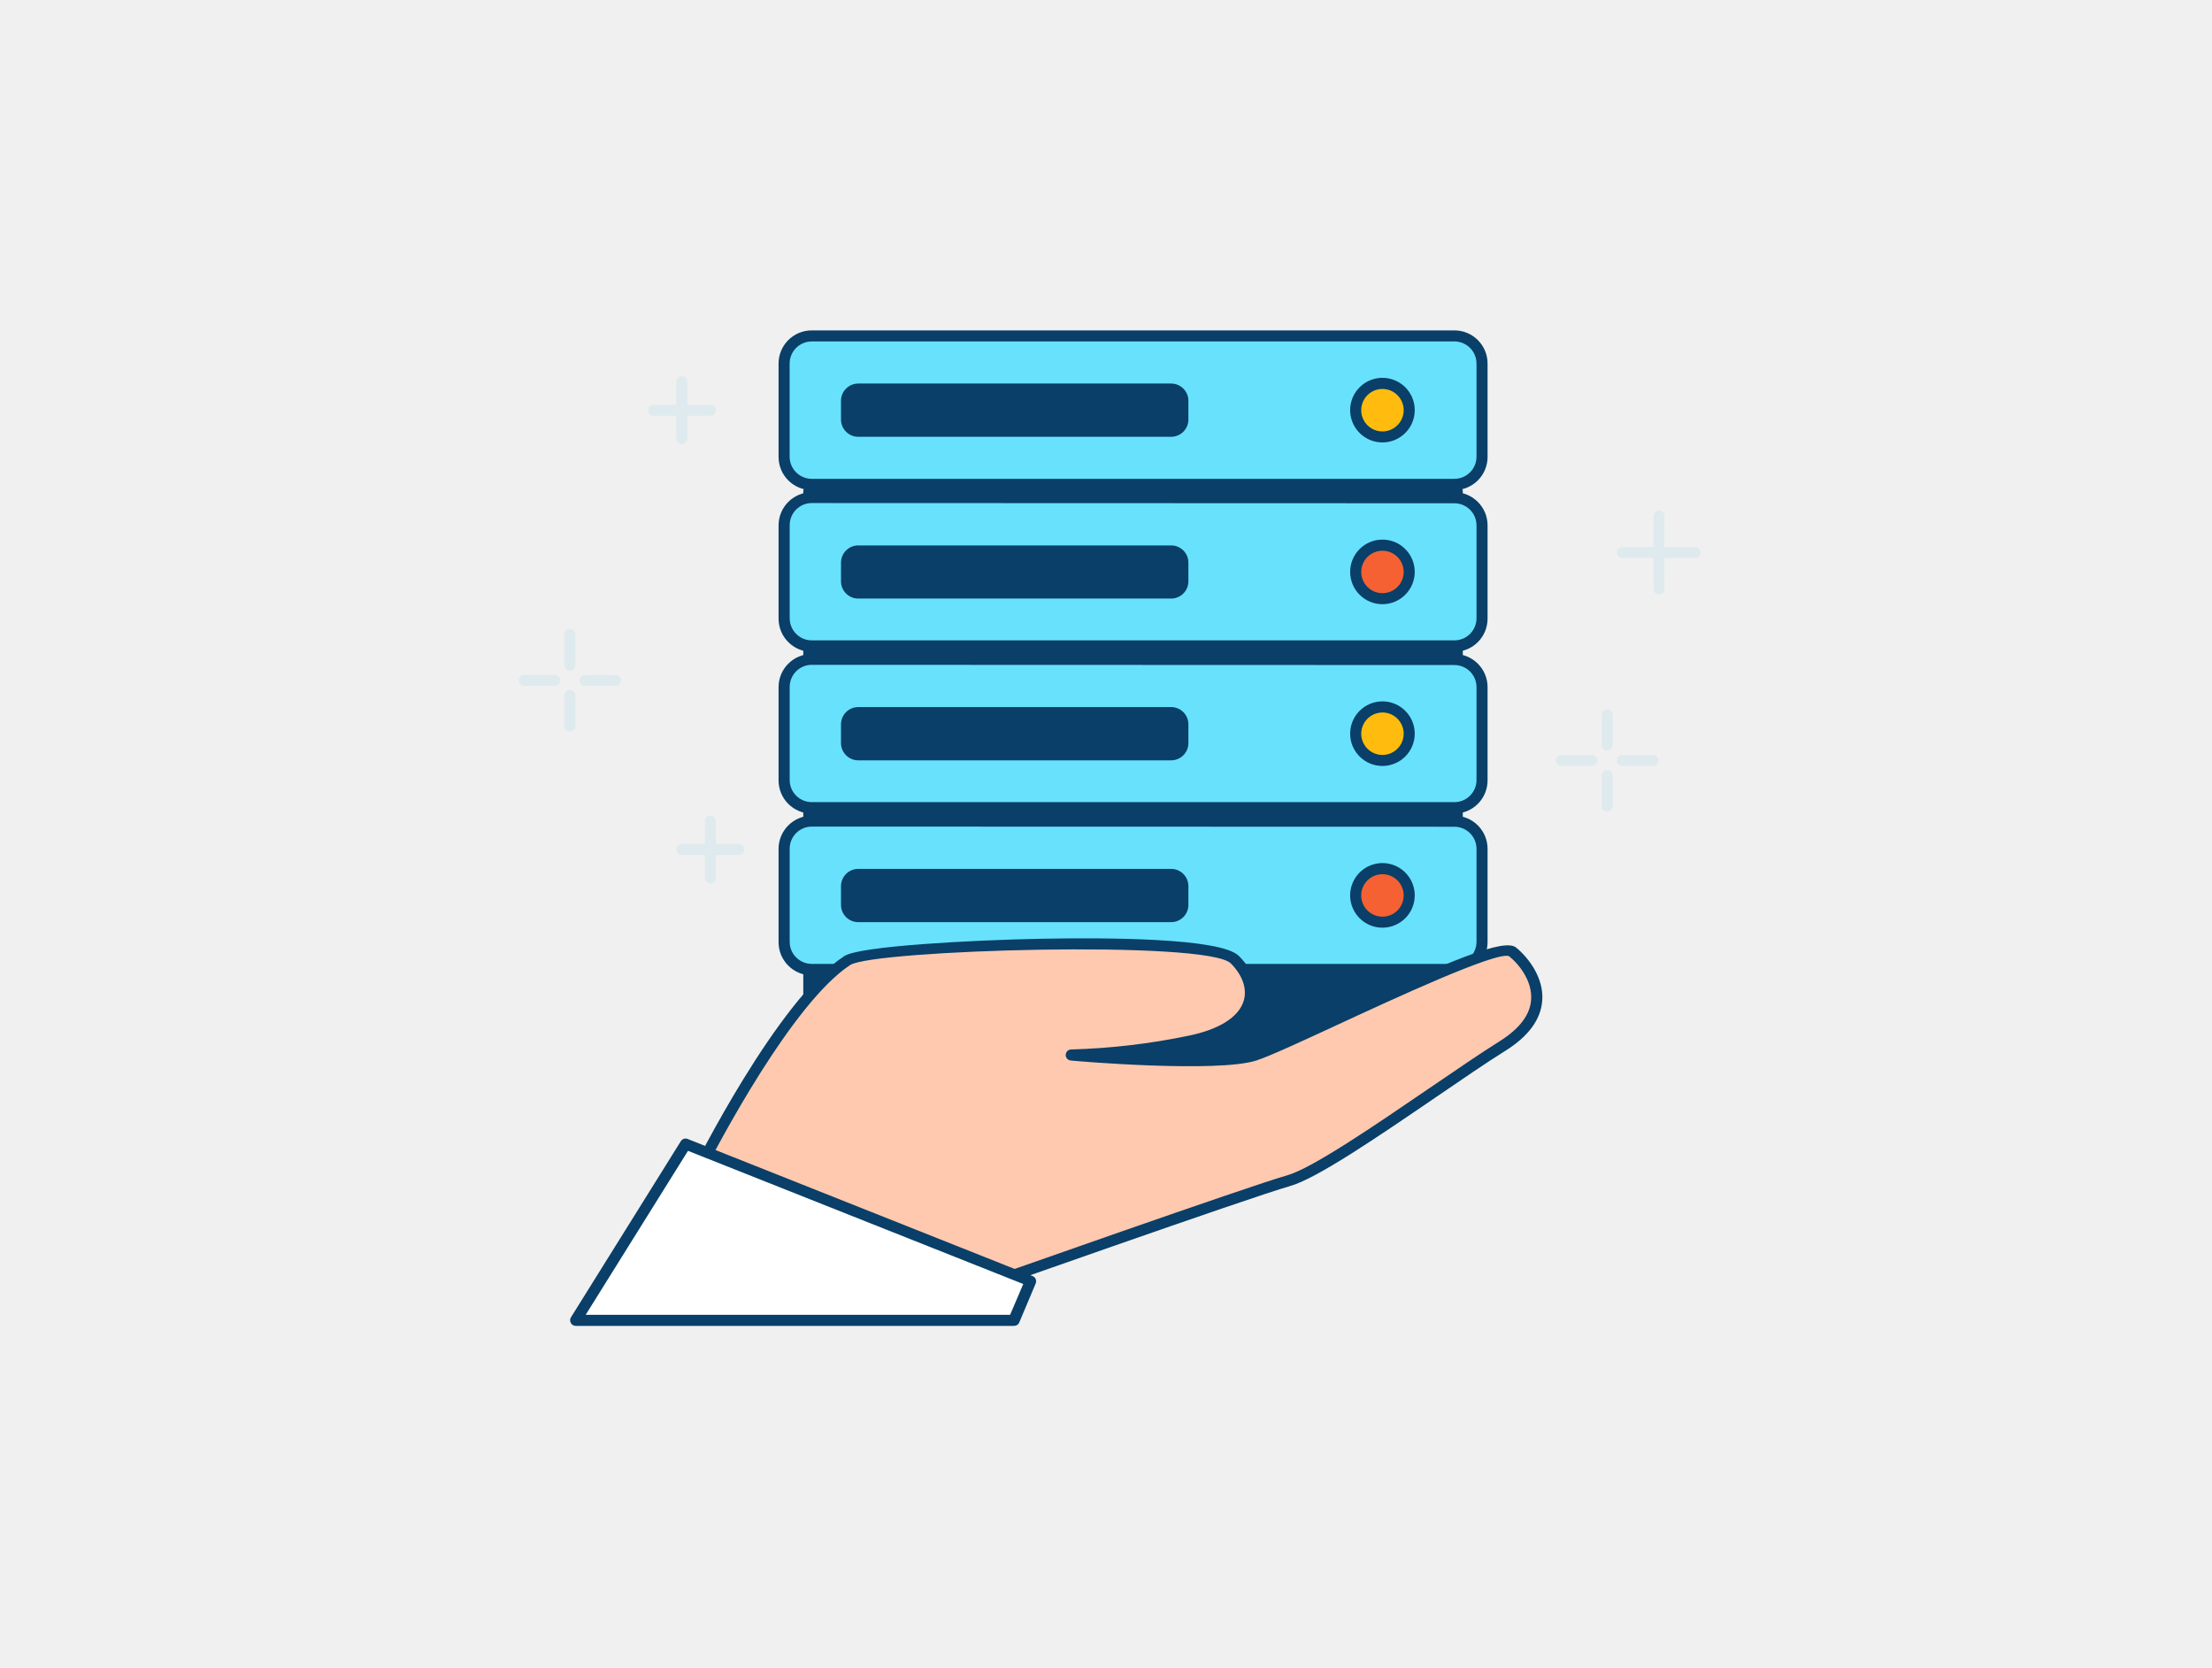
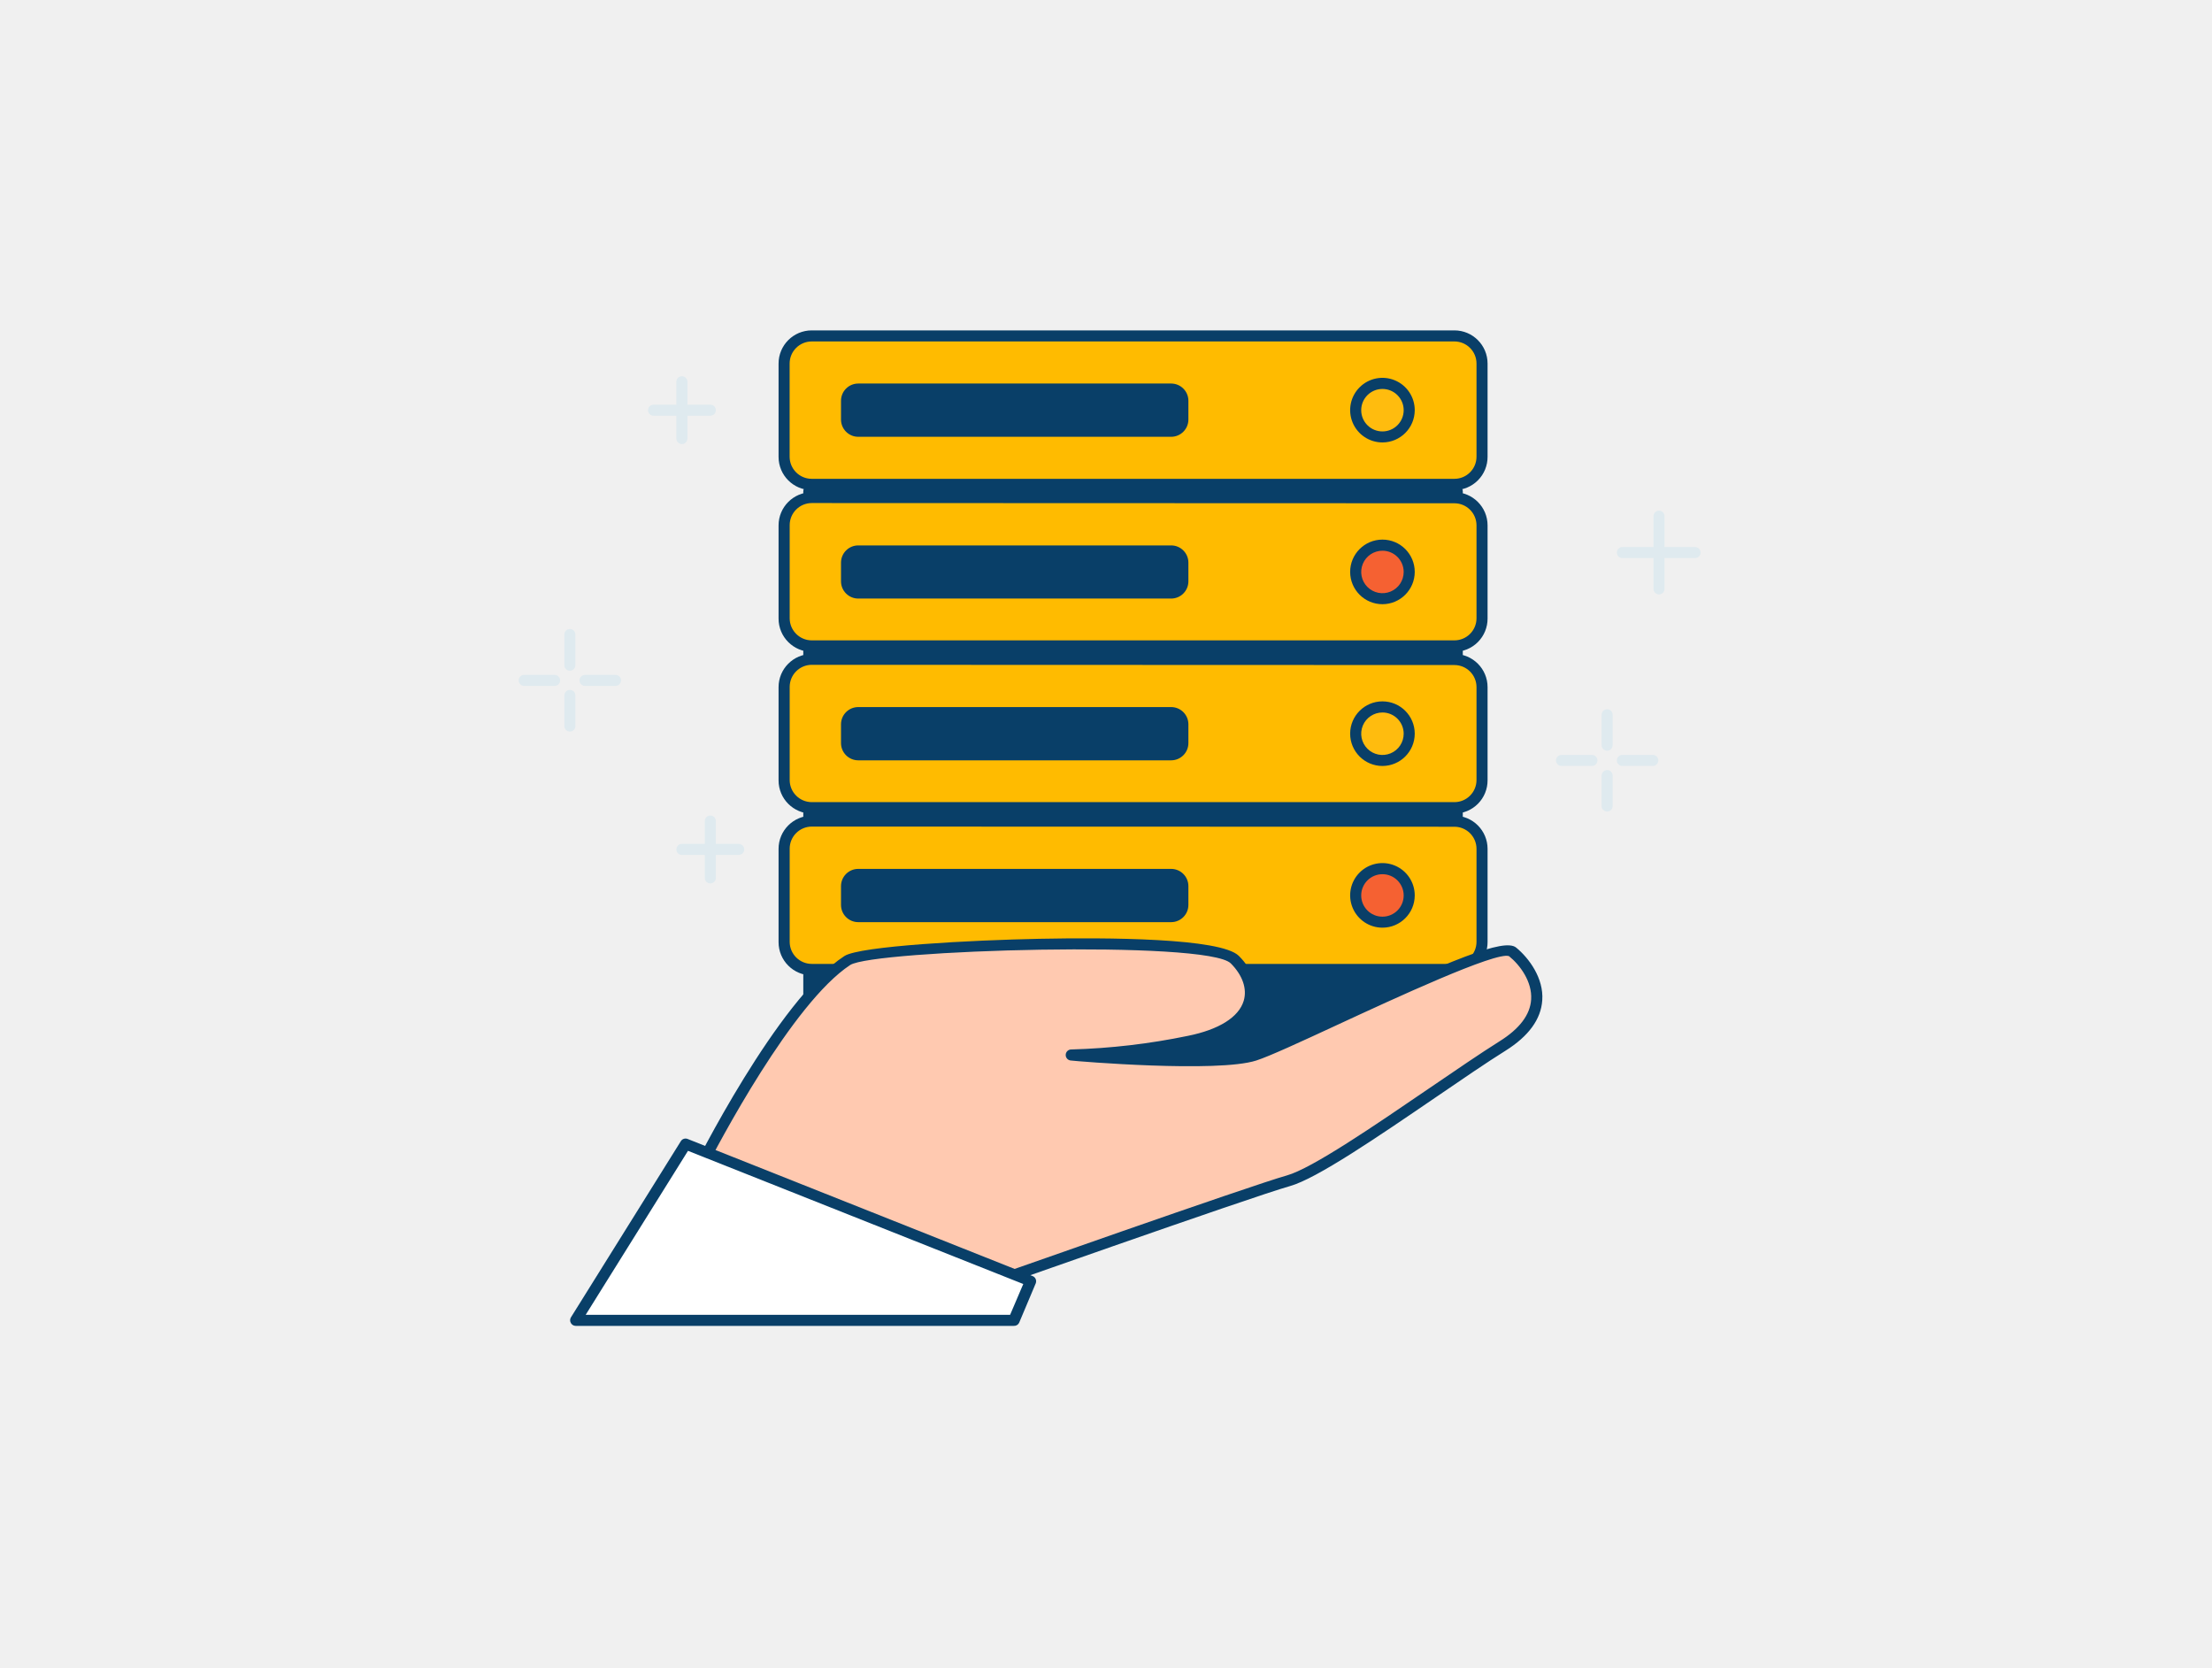
<svg xmlns="http://www.w3.org/2000/svg" viewBox="0 0 400 300" width="406" height="306" class="illustration styles_illustrationTablet__1DWOa">
  <g id="_157_data_hosting_outline" data-name="#157_data_hosting_outline">
    <rect x="146.26" y="88.05" width="117.26" height="105.04" fill="#093f68" />
    <path d="M263.52,194.09H146.26a1,1,0,0,1-1-1v-105a1,1,0,0,1,1-1H263.52a1,1,0,0,1,1,1v105A1,1,0,0,1,263.52,194.09Zm-116.26-2H262.52v-103H147.26Z" fill="#093f68" />
-     <rect x="141.75" y="147.72" width="126.28" height="26.9" rx="5.04" fill="#68e1fd" />
+     <rect x="141.75" y="147.72" width="126.28" height="26.9" rx="5.04" fill="#ffbb00" />
    <path d="M263,175.62H146.79a6,6,0,0,1-6-6V152.75a6,6,0,0,1,6-6H263a6,6,0,0,1,6,6v16.83A6,6,0,0,1,263,175.62Zm-116.2-26.9a4,4,0,0,0-4,4v16.83a4,4,0,0,0,4,4H263a4,4,0,0,0,4-4V152.75a4,4,0,0,0-4-4Z" fill="#093f68" />
    <circle cx="249.98" cy="161.17" r="4.83" fill="#f56132" />
    <path d="M250,167a5.84,5.84,0,1,1,5.83-5.83A5.84,5.84,0,0,1,250,167Zm0-9.67a3.84,3.84,0,1,0,3.83,3.84A3.84,3.84,0,0,0,250,157.33Z" fill="#093f68" />
-     <rect x="141.75" y="118.47" width="126.28" height="26.9" rx="5.04" fill="#68e1fd" />
+     <rect x="141.75" y="118.47" width="126.28" height="26.9" rx="5.04" fill="#ffbb00" />
    <path d="M263,146.37H146.79a6,6,0,0,1-6-6V123.51a6,6,0,0,1,6-6H263a6,6,0,0,1,6,6v16.83A6,6,0,0,1,263,146.37Zm-116.2-26.9a4,4,0,0,0-4,4v16.83a4,4,0,0,0,4,4H263a4,4,0,0,0,4-4V123.51a4,4,0,0,0-4-4Z" fill="#093f68" />
    <circle cx="249.98" cy="131.92" r="4.83" fill="#ffbc0e" />
    <path d="M250,137.76a5.84,5.84,0,1,1,5.83-5.84A5.85,5.85,0,0,1,250,137.76Zm0-9.67a3.84,3.84,0,1,0,3.83,3.83A3.84,3.84,0,0,0,250,128.09Z" fill="#093f68" />
-     <rect x="141.75" y="89.22" width="126.28" height="26.9" rx="5.04" fill="#68e1fd" />
+     <rect x="141.75" y="89.22" width="126.28" height="26.9" rx="5.04" fill="#ffbb00" />
    <path d="M263,117.12H146.79a6,6,0,0,1-6-6V94.26a6,6,0,0,1,6-6H263a6,6,0,0,1,6,6v16.83A6,6,0,0,1,263,117.12Zm-116.2-26.9a4,4,0,0,0-4,4v16.83a4,4,0,0,0,4,4H263a4,4,0,0,0,4-4V94.26a4,4,0,0,0-4-4Z" fill="#093f68" />
    <circle cx="249.98" cy="102.67" r="4.83" fill="#f56132" />
    <path d="M250,108.51a5.84,5.84,0,1,1,5.83-5.84A5.85,5.85,0,0,1,250,108.51Zm0-9.67a3.84,3.84,0,1,0,3.83,3.83A3.84,3.84,0,0,0,250,98.84Z" fill="#093f68" />
-     <rect x="141.75" y="59.97" width="126.28" height="26.9" rx="5.04" fill="#68e1fd" />
+     <rect x="141.75" y="59.97" width="126.28" height="26.9" rx="5.04" fill="#ffbb00" />
    <path d="M263,87.88H146.79a6,6,0,0,1-6-6V65a6,6,0,0,1,6-6H263a6,6,0,0,1,6,6V81.84A6,6,0,0,1,263,87.88ZM146.79,61a4,4,0,0,0-4,4V81.84a4,4,0,0,0,4,4H263a4,4,0,0,0,4-4V65a4,4,0,0,0-4-4Z" fill="#093f68" />
    <circle cx="249.98" cy="73.43" r="4.83" fill="#ffbc0e" />
    <path d="M250,79.26a5.84,5.84,0,1,1,5.83-5.83A5.84,5.84,0,0,1,250,79.26Zm0-9.67a3.84,3.84,0,1,0,3.83,3.84A3.84,3.84,0,0,0,250,69.59Z" fill="#093f68" />
    <rect x="153.08" y="157.35" width="60.82" height="7.63" rx="2.12" fill="#093f68" />
    <path d="M211.78,166H155.2a3.12,3.12,0,0,1-3.12-3.11v-3.4a3.12,3.12,0,0,1,3.12-3.12h56.58a3.12,3.12,0,0,1,3.12,3.12v3.4A3.12,3.12,0,0,1,211.78,166Zm-56.58-7.63a1.12,1.12,0,0,0-1.12,1.12v3.4A1.12,1.12,0,0,0,155.2,164h56.58a1.12,1.12,0,0,0,1.12-1.11v-3.4a1.12,1.12,0,0,0-1.12-1.12Z" fill="#093f68" />
    <rect x="153.08" y="128.11" width="60.82" height="7.63" rx="2.12" fill="#093f68" />
    <path d="M211.78,136.74H155.2a3.12,3.12,0,0,1-3.12-3.12v-3.4a3.12,3.12,0,0,1,3.12-3.11h56.58a3.12,3.12,0,0,1,3.12,3.11v3.4A3.12,3.12,0,0,1,211.78,136.74Zm-56.58-7.63a1.12,1.12,0,0,0-1.12,1.11v3.4a1.12,1.12,0,0,0,1.12,1.12h56.58a1.12,1.12,0,0,0,1.12-1.12v-3.4a1.12,1.12,0,0,0-1.12-1.11Z" fill="#093f68" />
    <rect x="153.08" y="98.86" width="60.82" height="7.63" rx="2.12" fill="#093f68" />
    <path d="M211.78,107.49H155.2a3.12,3.12,0,0,1-3.12-3.12V101a3.12,3.12,0,0,1,3.12-3.12h56.58A3.12,3.12,0,0,1,214.9,101v3.39A3.12,3.12,0,0,1,211.78,107.49ZM155.2,99.86a1.12,1.12,0,0,0-1.12,1.12v3.39a1.12,1.12,0,0,0,1.12,1.12h56.58a1.12,1.12,0,0,0,1.12-1.12V101a1.12,1.12,0,0,0-1.12-1.12Z" fill="#093f68" />
    <rect x="153.08" y="69.61" width="60.82" height="7.63" rx="2.12" fill="#093f68" />
    <path d="M211.78,78.24H155.2a3.12,3.12,0,0,1-3.12-3.12V71.73a3.12,3.12,0,0,1,3.12-3.12h56.58a3.12,3.12,0,0,1,3.12,3.12v3.39A3.12,3.12,0,0,1,211.78,78.24ZM155.2,70.61a1.12,1.12,0,0,0-1.12,1.12v3.39a1.12,1.12,0,0,0,1.12,1.12h56.58a1.12,1.12,0,0,0,1.12-1.12V71.73a1.12,1.12,0,0,0-1.12-1.12Z" fill="#093f68" />
    <path d="M125.87,211.76s15.35-31,27.36-38.8c4.13-2.69,65.11-5.12,70.08-.16s4.14,12.3-8.28,14.79a120,120,0,0,1-21.24,2.48s26.21,2.21,33.11,0,43.59-21.18,46.63-18.69,8.94,10.26-1.82,17S239.87,210.83,233,212.77s-59.09,20.37-59.09,20.37Z" fill="#ffc9b0" />
    <path d="M173.88,234.14a1,1,0,0,1-.4-.09l-48-21.38a1,1,0,0,1-.49-1.35c.63-1.28,15.61-31.33,27.7-39.19,2.79-1.82,23.11-2.88,35.25-3.12s32.84-.16,36.08,3.09c2.68,2.67,3.71,5.86,2.83,8.76-1.12,3.7-5.24,6.43-11.61,7.71-2.77.55-5.36,1-7.73,1.32,7.41.28,15.73.31,19.09-.77,2.26-.72,7.92-3.35,14.48-6.39,21.57-10,30.94-13.89,33.09-12.13,2.33,1.91,5,5.55,4.72,9.51-.22,3.43-2.45,6.5-6.64,9.13-3.41,2.13-7.87,5.18-12.59,8.41-10.6,7.23-21.55,14.72-26.41,16.08-6.79,1.9-58.5,20.17-59,20.35A1,1,0,0,1,173.88,234.14Zm-46.64-22.86,46.69,20.79c5.08-1.8,52.15-18.41,58.77-20.27,4.54-1.27,15.85-9,25.82-15.81,4.74-3.23,9.21-6.29,12.65-8.45,3.62-2.26,5.54-4.81,5.71-7.56.21-3.2-2-6.22-4-7.83-2.27-.92-20.95,7.75-31,12.4-6.62,3.07-12.34,5.71-14.71,6.47-7,2.25-32.42.14-33.5,0a1,1,0,0,1,.09-2,120.44,120.44,0,0,0,21.05-2.46c5.61-1.13,9.19-3.37,10.09-6.33.65-2.17-.2-4.63-2.33-6.77-4.26-4.26-64.61-2.45-68.83.29C143.29,180.62,129.9,206.08,127.24,211.28Z" fill="#093f68" />
    <polygon points="183.32 238.03 186.37 230.91 124 206.15 104.1 238.03 183.32 238.03" fill="#fff" />
    <path d="M183.32,239H104.1a1,1,0,0,1-.87-.52,1,1,0,0,1,0-1l19.89-31.88a1,1,0,0,1,1.22-.4L186.74,230a1,1,0,0,1,.55.54,1.05,1.05,0,0,1,0,.78l-3,7.12A1,1,0,0,1,183.32,239Zm-77.41-2h76.75l2.38-5.57-60.63-24.08Z" fill="#093f68" />
    <path d="M103.05,120.54a1,1,0,0,1-1-1V114a1,1,0,0,1,2,0v5.51A1,1,0,0,1,103.05,120.54Z" fill="#dfeaef" />
    <path d="M103.05,131.54a1,1,0,0,1-1-1V125a1,1,0,0,1,2,0v5.5A1,1,0,0,1,103.05,131.54Z" fill="#dfeaef" />
    <path d="M111.3,123.29h-5.5a1,1,0,0,1,0-2h5.5a1,1,0,0,1,0,2Z" fill="#dfeaef" />
    <path d="M100.29,123.29h-5.5a1,1,0,0,1,0-2h5.5a1,1,0,0,1,0,2Z" fill="#dfeaef" />
    <path d="M290.62,135a1,1,0,0,1-1-1v-5.5a1,1,0,0,1,2,0V134A1,1,0,0,1,290.62,135Z" fill="#dfeaef" />
    <path d="M290.62,146a1,1,0,0,1-1-1v-5.5a1,1,0,0,1,2,0V145A1,1,0,0,1,290.62,146Z" fill="#dfeaef" />
    <path d="M298.88,137.76h-5.5a1,1,0,0,1,0-2h5.5a1,1,0,0,1,0,2Z" fill="#dfeaef" />
    <path d="M287.87,137.76h-5.5a1,1,0,0,1,0-2h5.5a1,1,0,0,1,0,2Z" fill="#dfeaef" />
    <path d="M300,106.74a1,1,0,0,1-1-1V92.6a1,1,0,1,1,2,0v13.14A1,1,0,0,1,300,106.74Z" fill="#dfeaef" />
    <path d="M306.52,100.17H293.38a1,1,0,0,1,0-2h13.14a1,1,0,0,1,0,2Z" fill="#dfeaef" />
    <path d="M123.31,79.56a1,1,0,0,1-1-1V68.29a1,1,0,0,1,2,0V78.56A1,1,0,0,1,123.31,79.56Z" fill="#dfeaef" />
    <path d="M128.45,74.43H118.18a1,1,0,0,1,0-2h10.27a1,1,0,0,1,0,2Z" fill="#dfeaef" />
    <path d="M128.45,159a1,1,0,0,1-1-1V147.72a1,1,0,0,1,2,0V158A1,1,0,0,1,128.45,159Z" fill="#dfeaef" />
    <path d="M133.58,153.85H123.31a1,1,0,1,1,0-2h10.27a1,1,0,0,1,0,2Z" fill="#dfeaef" />
  </g>
</svg>
